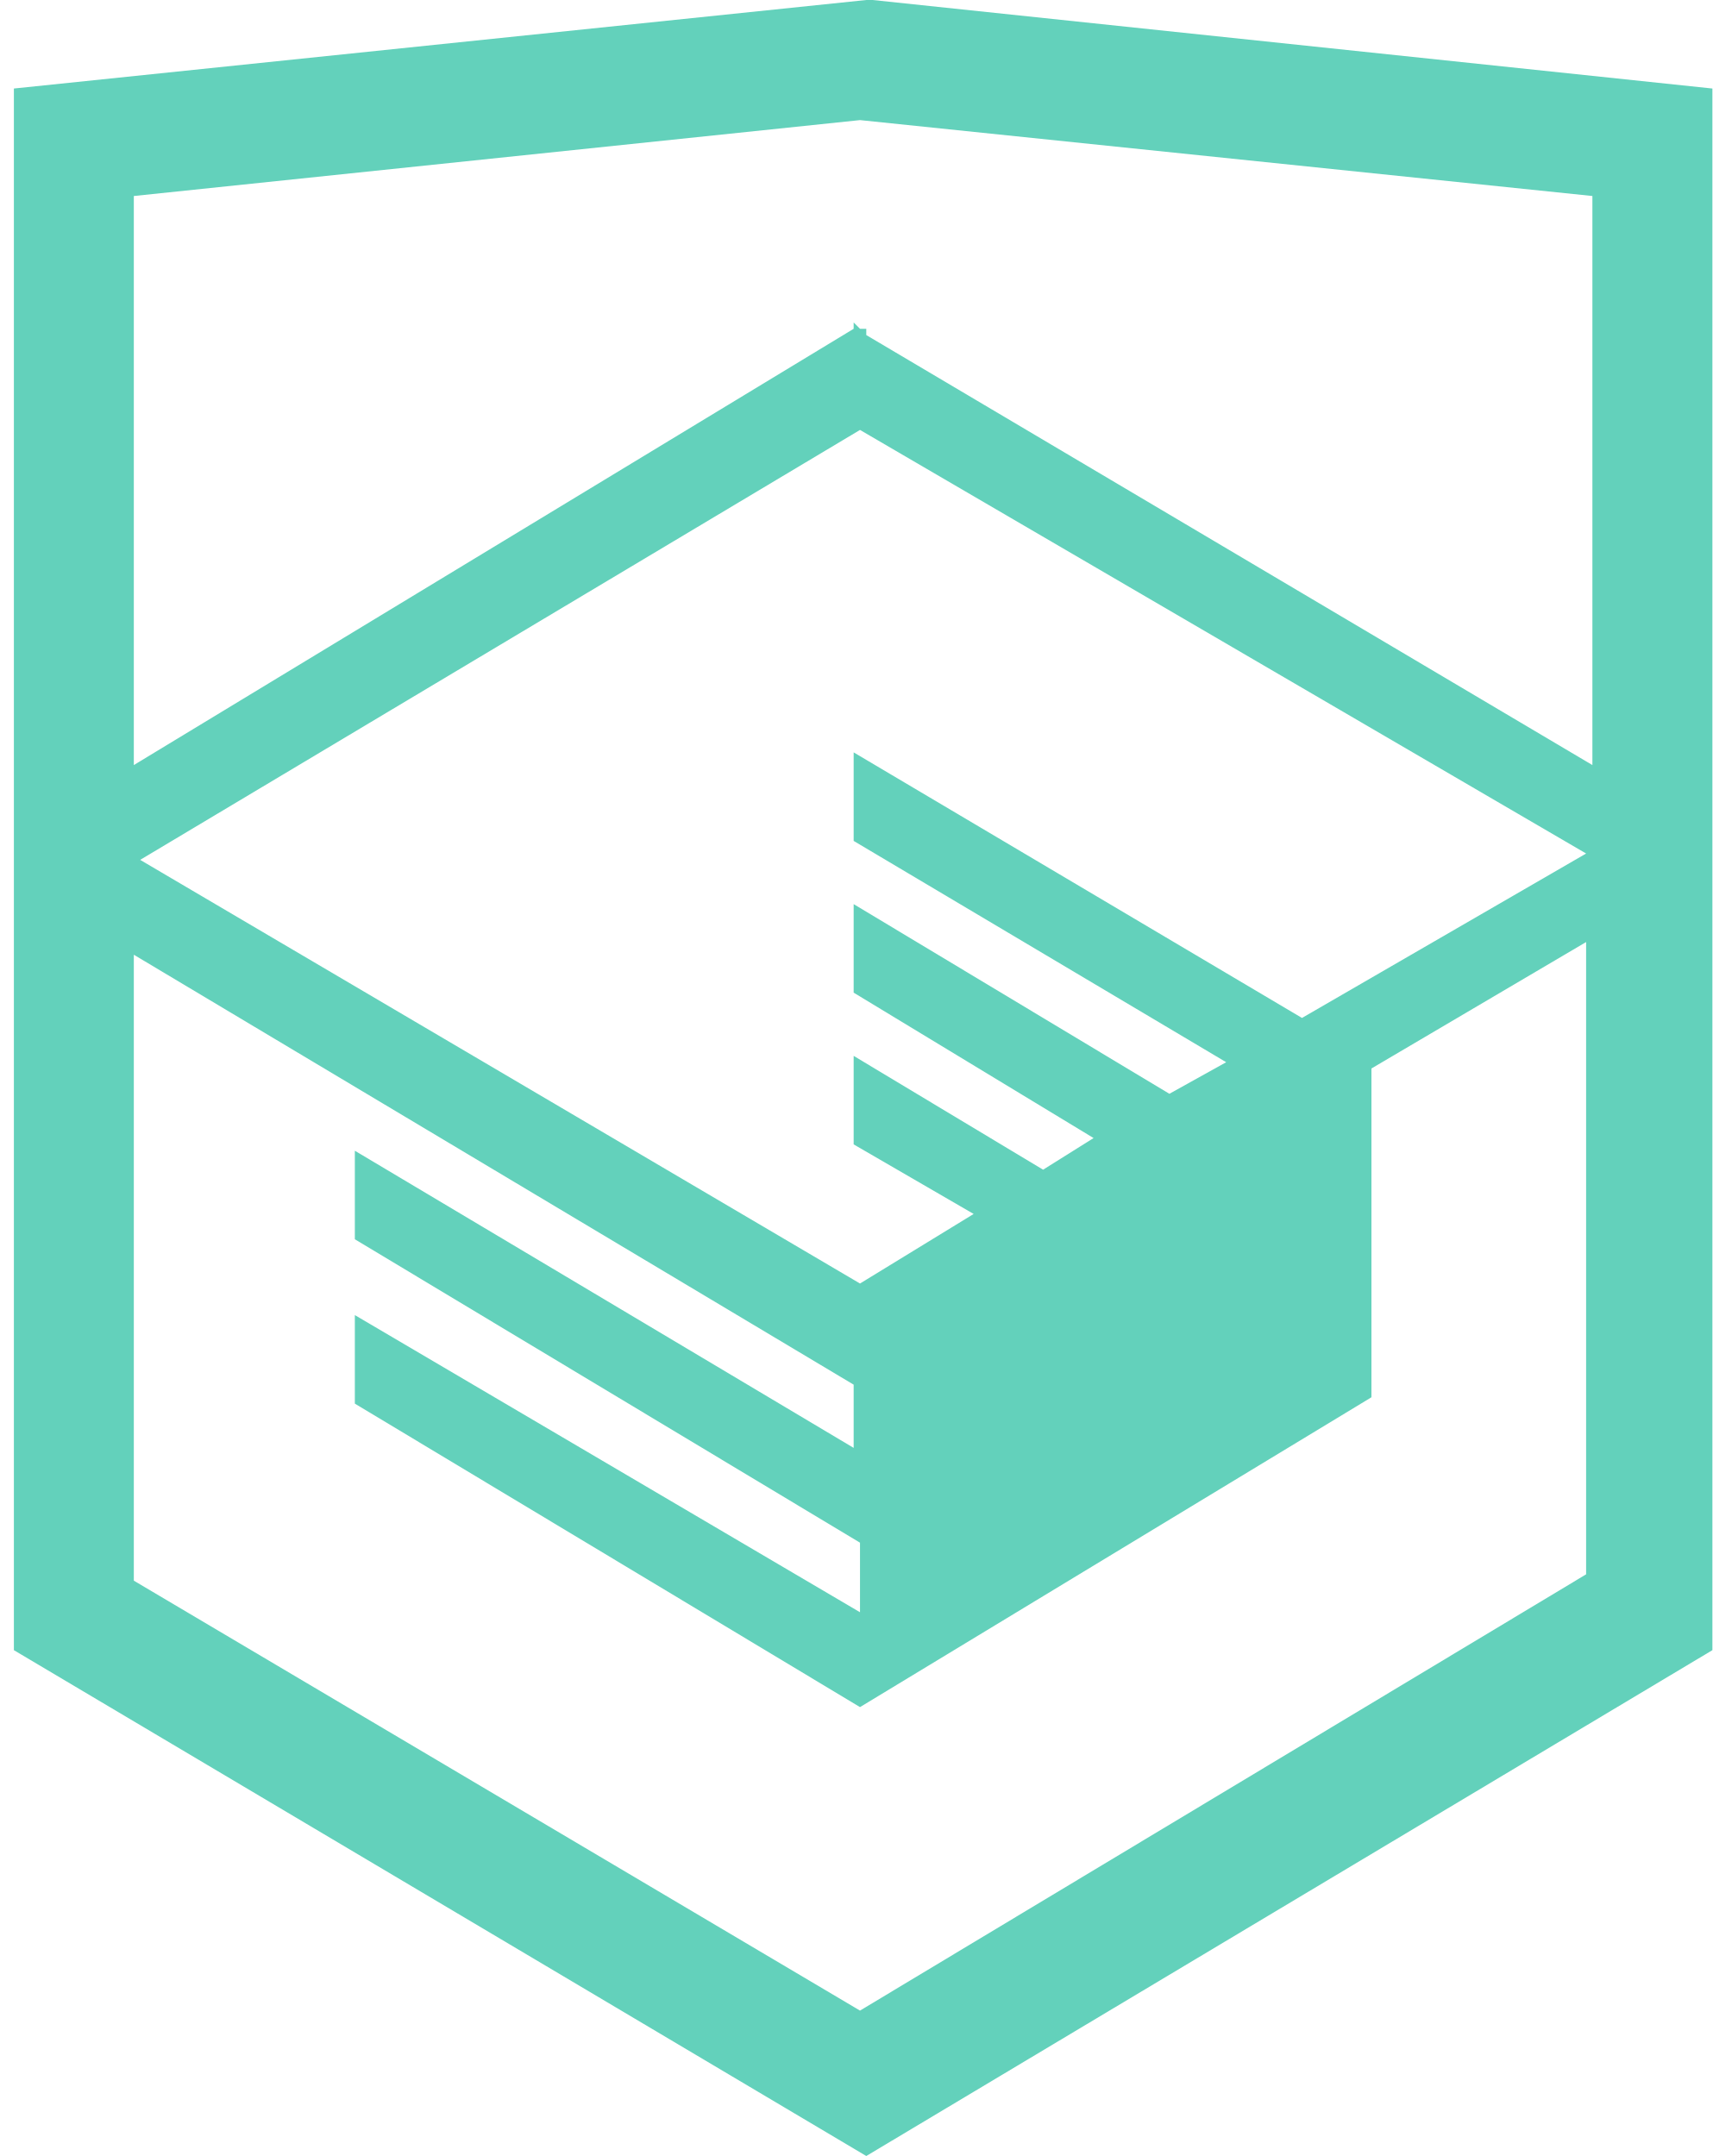
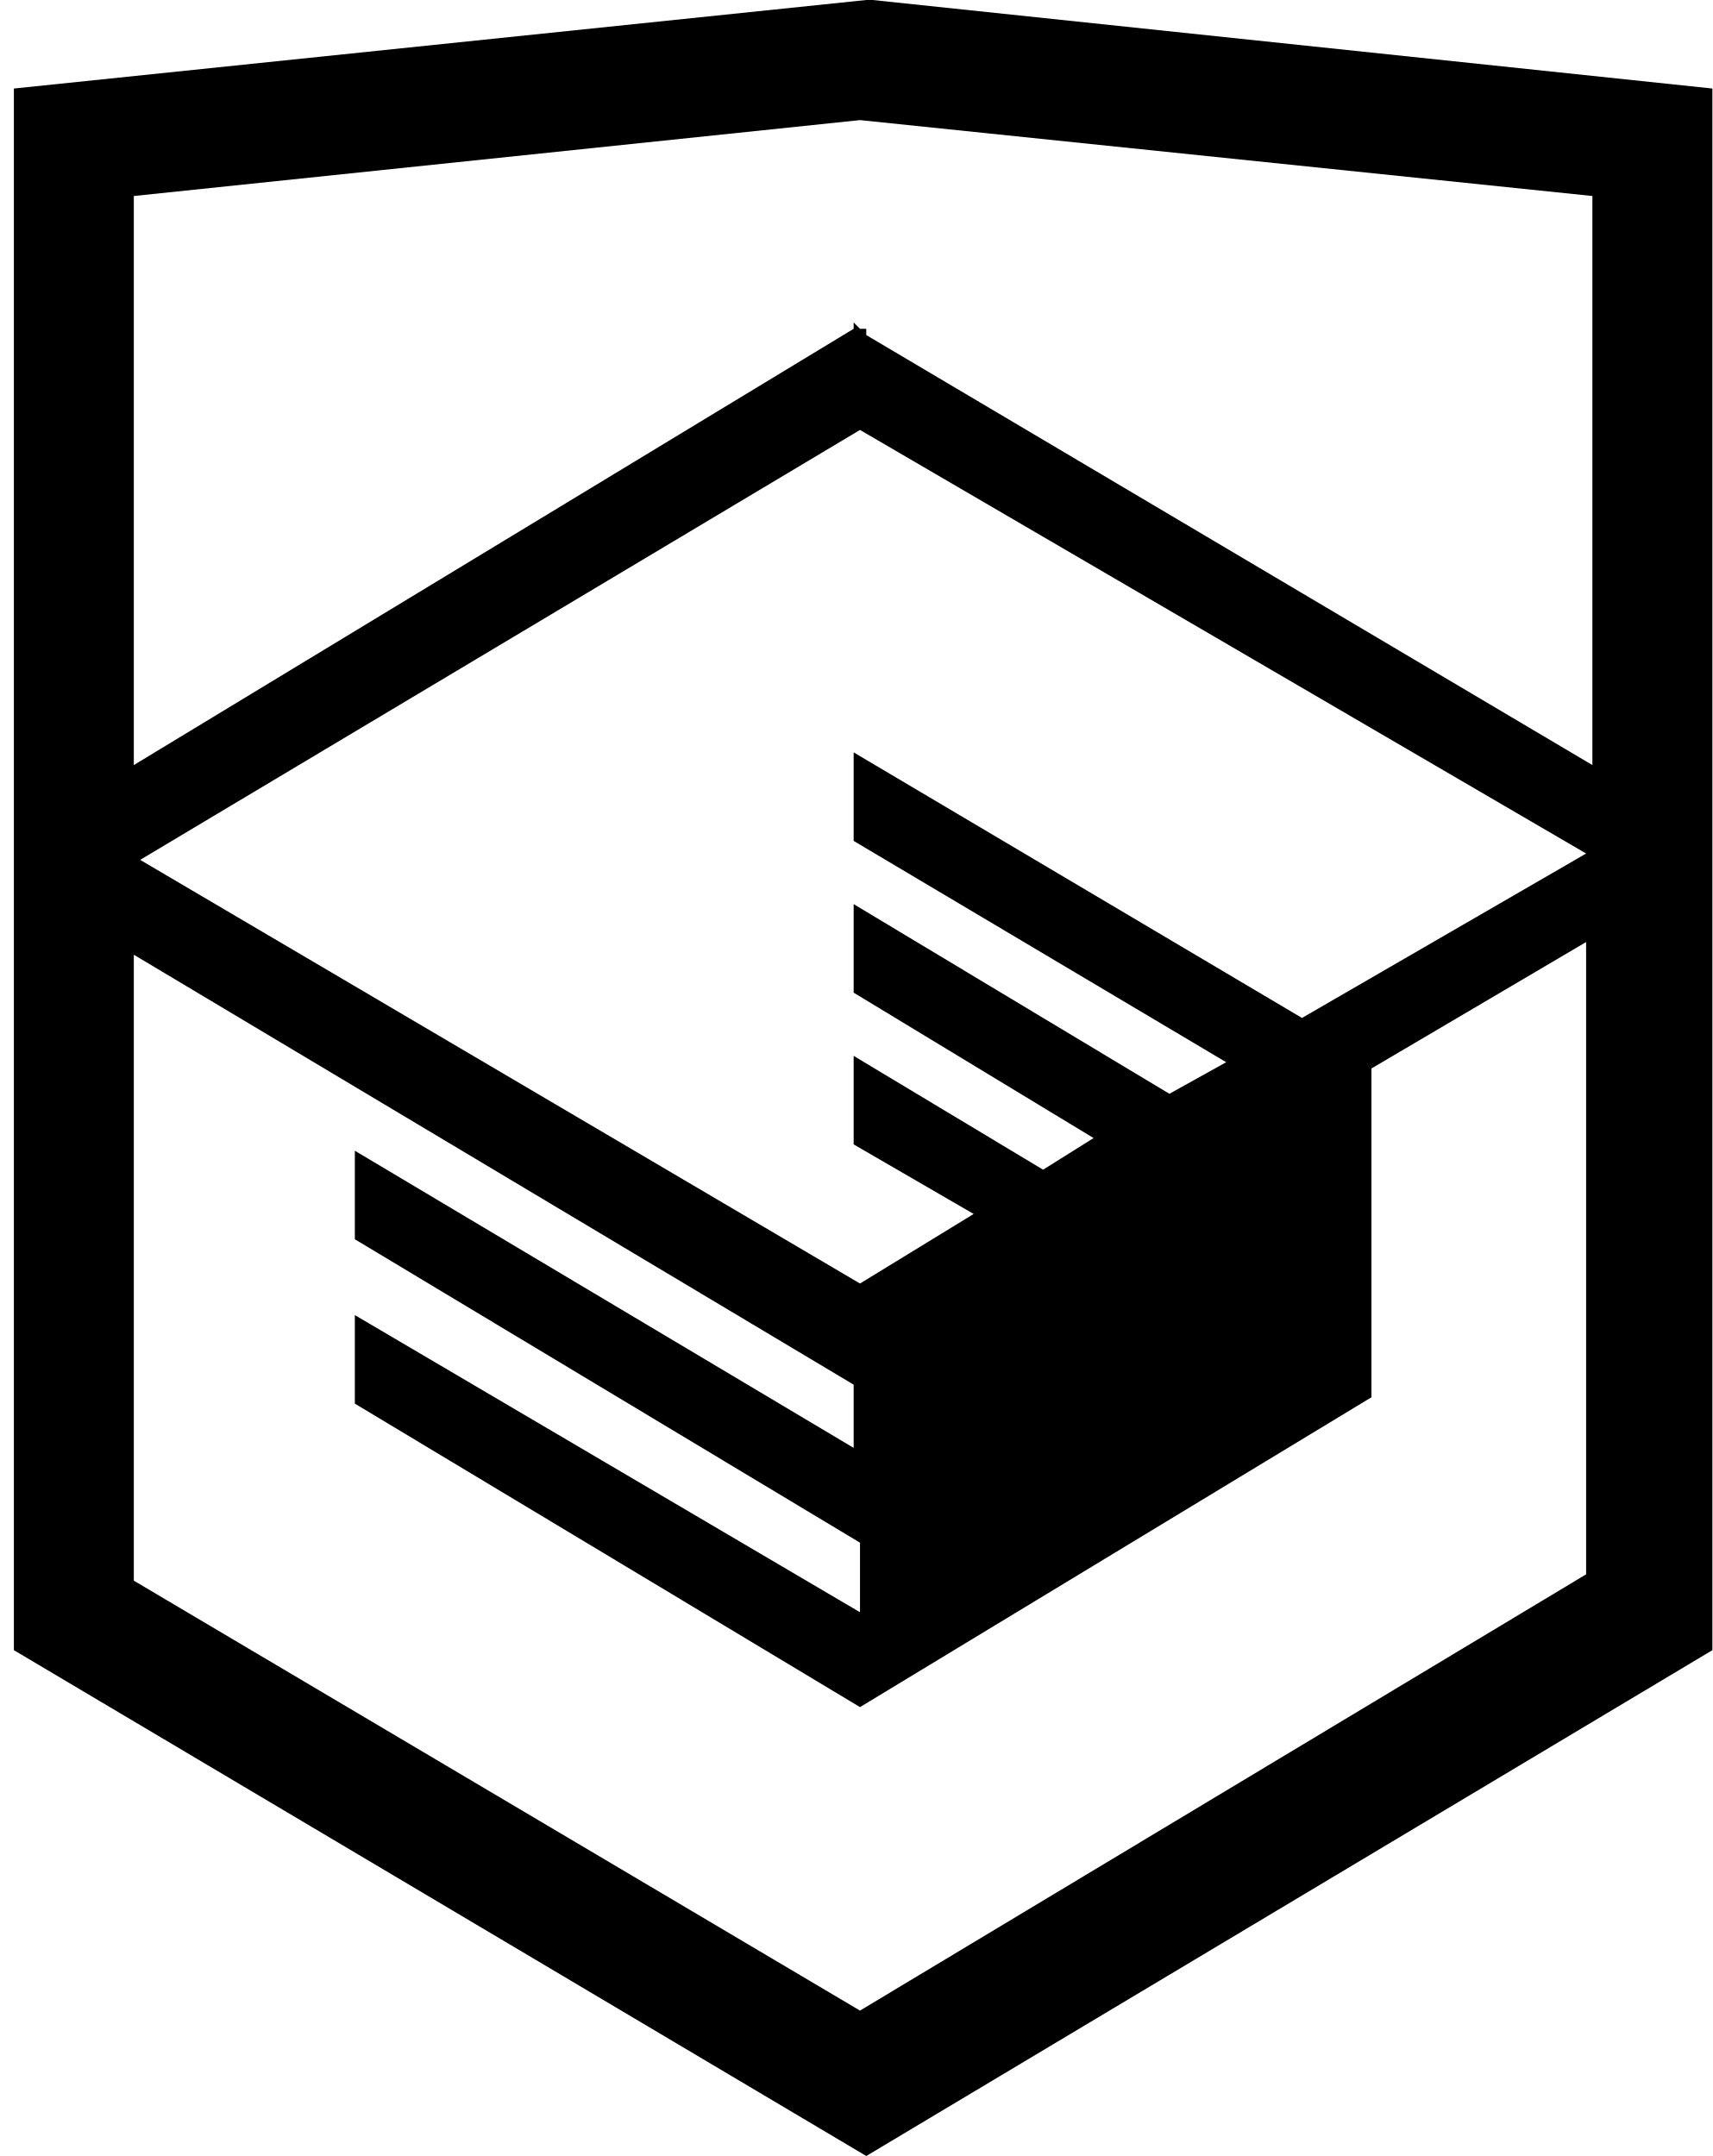
<svg xmlns="http://www.w3.org/2000/svg" width="27" height="34" viewBox="0 0 27 34" fill="currentColor">
-   <path d="M13.759 0H13.659L0.219 1.396V26.023L13.659 34L27 26.023V1.396L13.759 0ZM25.108 12.065L13.659 5.284V5.185H13.56L13.46 5.085V5.185L2.11 12.065V3.091L13.56 1.894L25.108 3.091V12.065ZM13.56 6.78L25.009 13.46L20.529 16.053L13.46 11.865V13.261L19.334 16.751L18.438 17.249L13.46 14.258V15.654L17.243 17.947L16.447 18.446L13.46 16.651V18.047L15.352 19.144L13.56 20.241L2.21 13.56L13.56 6.78ZM2.11 15.056L13.46 21.836V22.833L5.595 18.147V19.543L13.56 24.328V25.425L5.595 20.739V22.135L13.56 26.921L21.624 22.035V16.85L25.009 14.856V24.827L13.56 31.707L2.11 24.927V15.056Z" fill="#63D1BB" />
+   <path d="M13.759 0H13.659L0.219 1.396V26.023L13.659 34L27 26.023V1.396L13.759 0ZM25.108 12.065L13.659 5.284V5.185H13.56L13.46 5.085V5.185L2.11 12.065V3.091L13.56 1.894L25.108 3.091V12.065ZM13.56 6.78L25.009 13.46L20.529 16.053L13.46 11.865V13.261L19.334 16.751L18.438 17.249L13.46 14.258V15.654L17.243 17.947L16.447 18.446L13.46 16.651V18.047L15.352 19.144L13.56 20.241L2.21 13.56L13.56 6.78ZM2.11 15.056L13.46 21.836V22.833L5.595 18.147V19.543L13.56 24.328V25.425L5.595 20.739V22.135L13.56 26.921L21.624 22.035V16.85L25.009 14.856V24.827L13.56 31.707L2.11 24.927V15.056Z" fill="currentColor" />
</svg>
